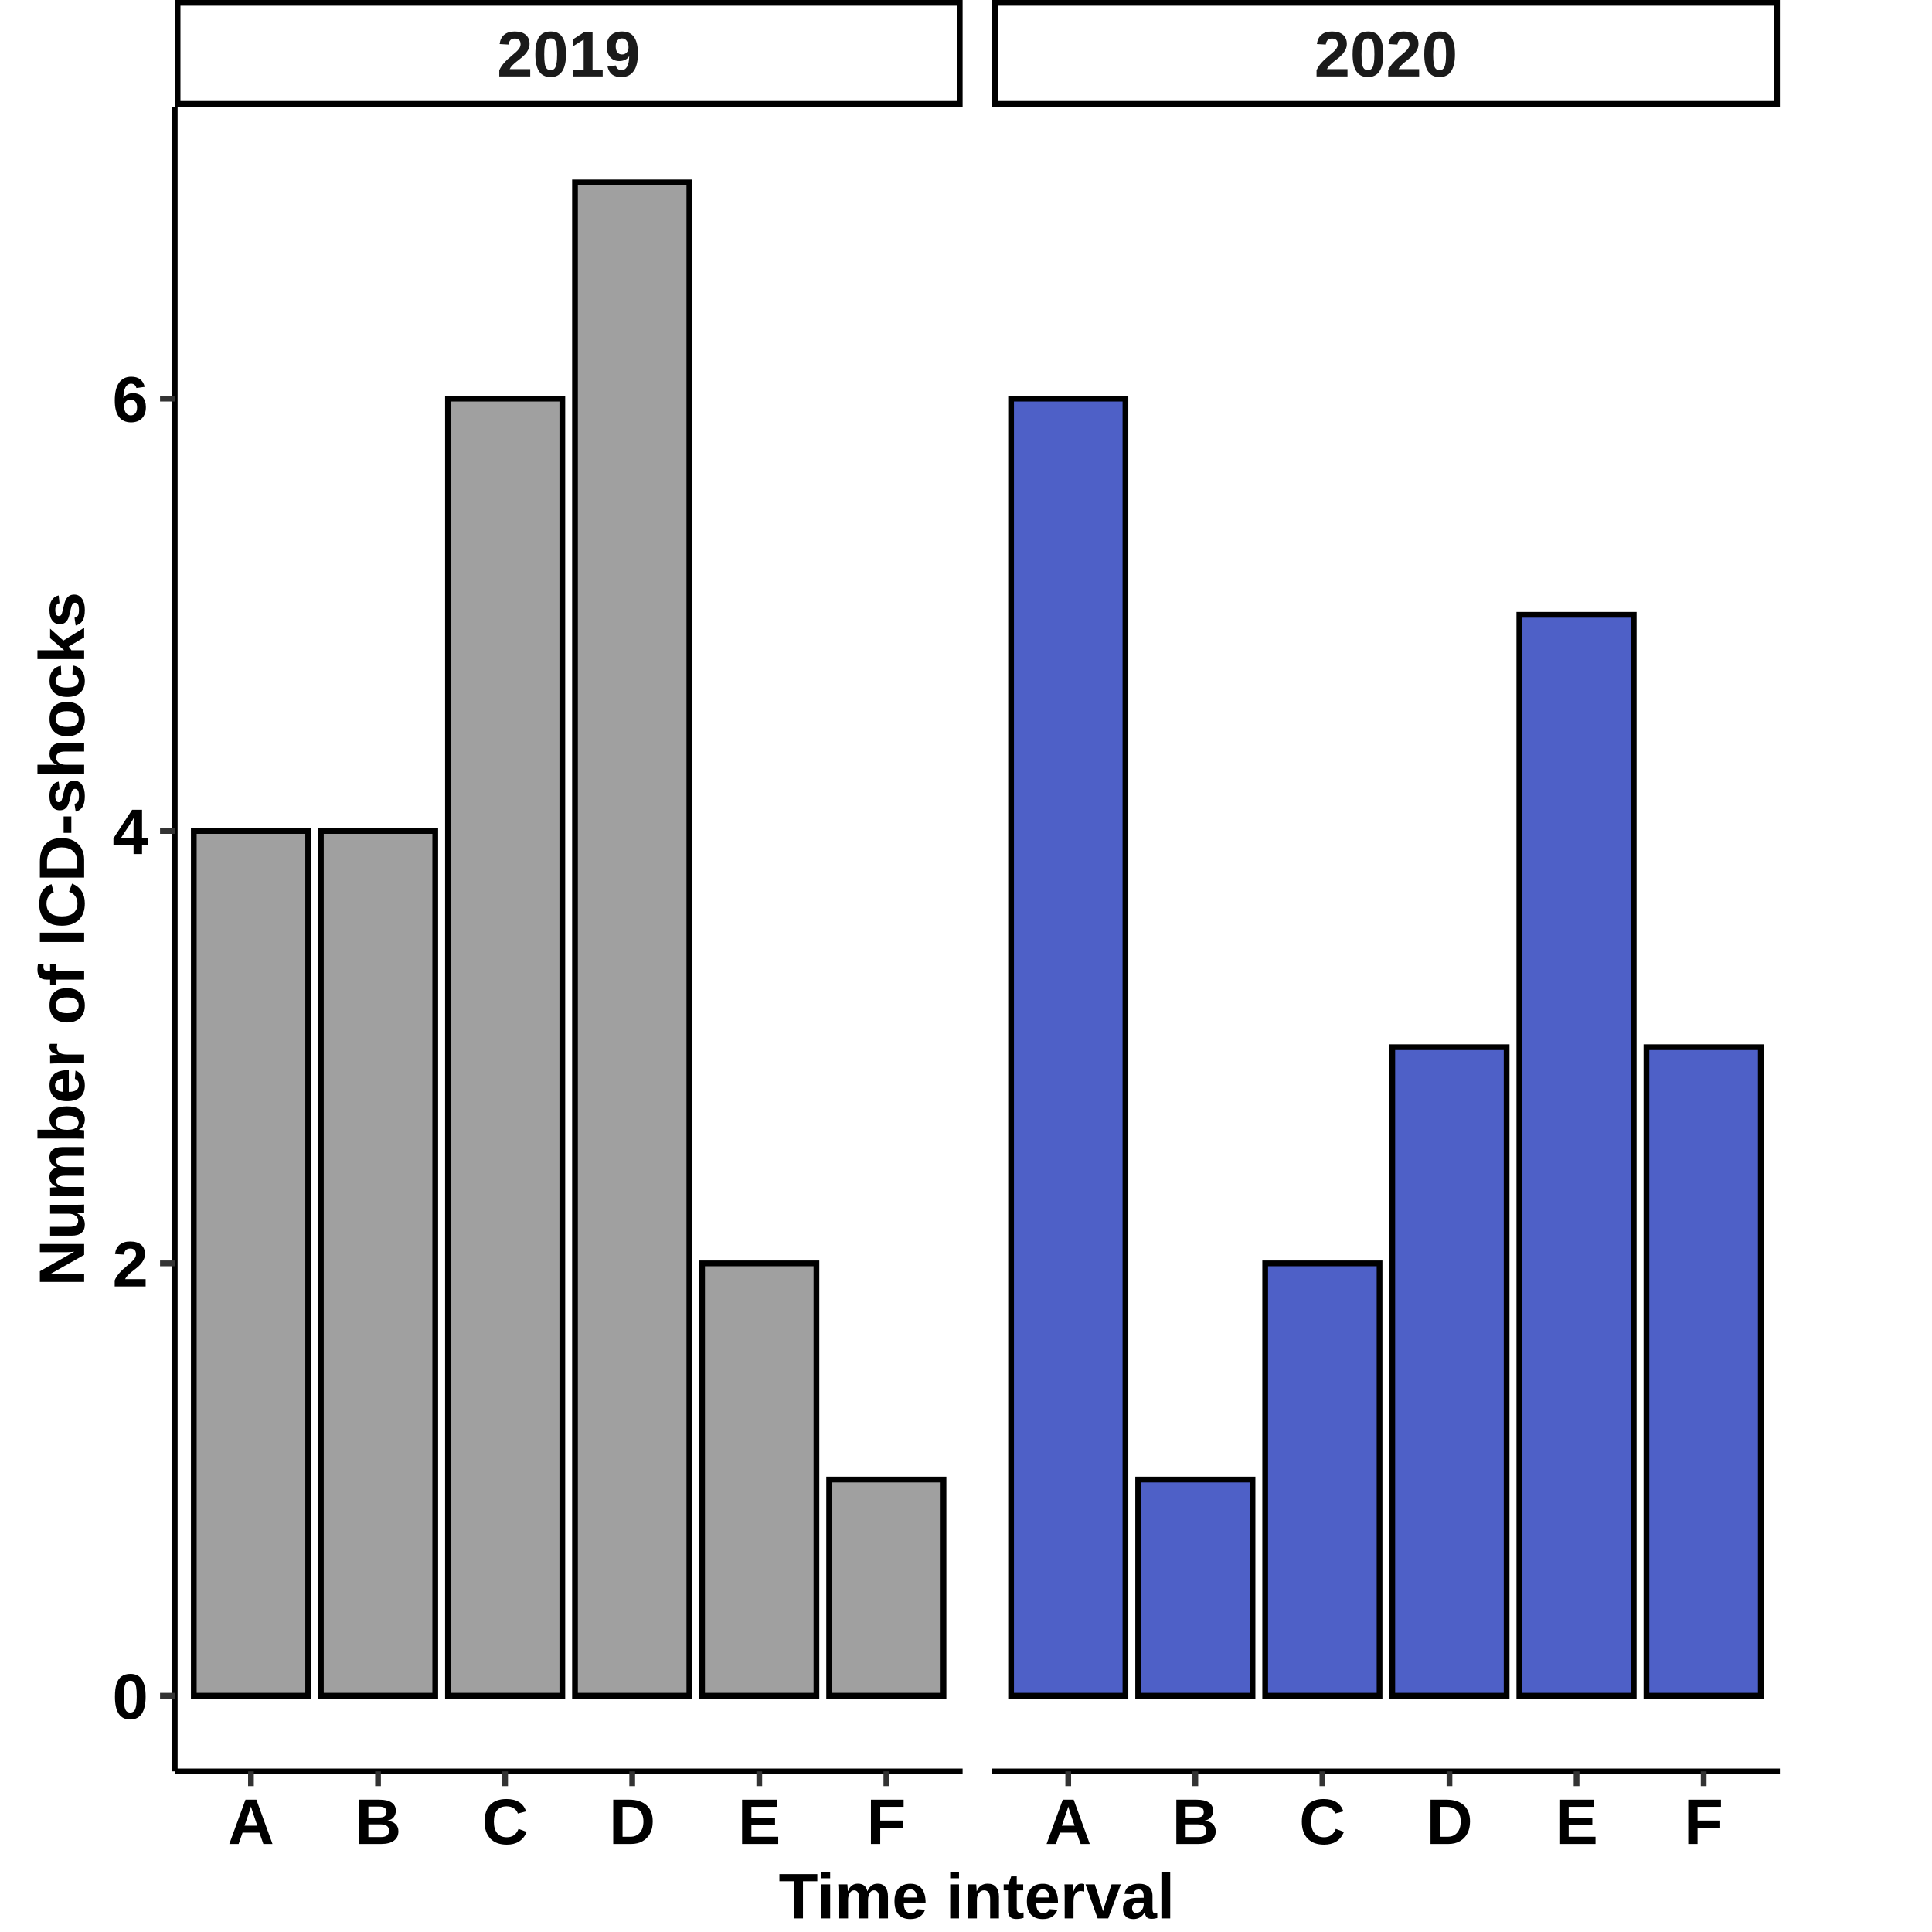
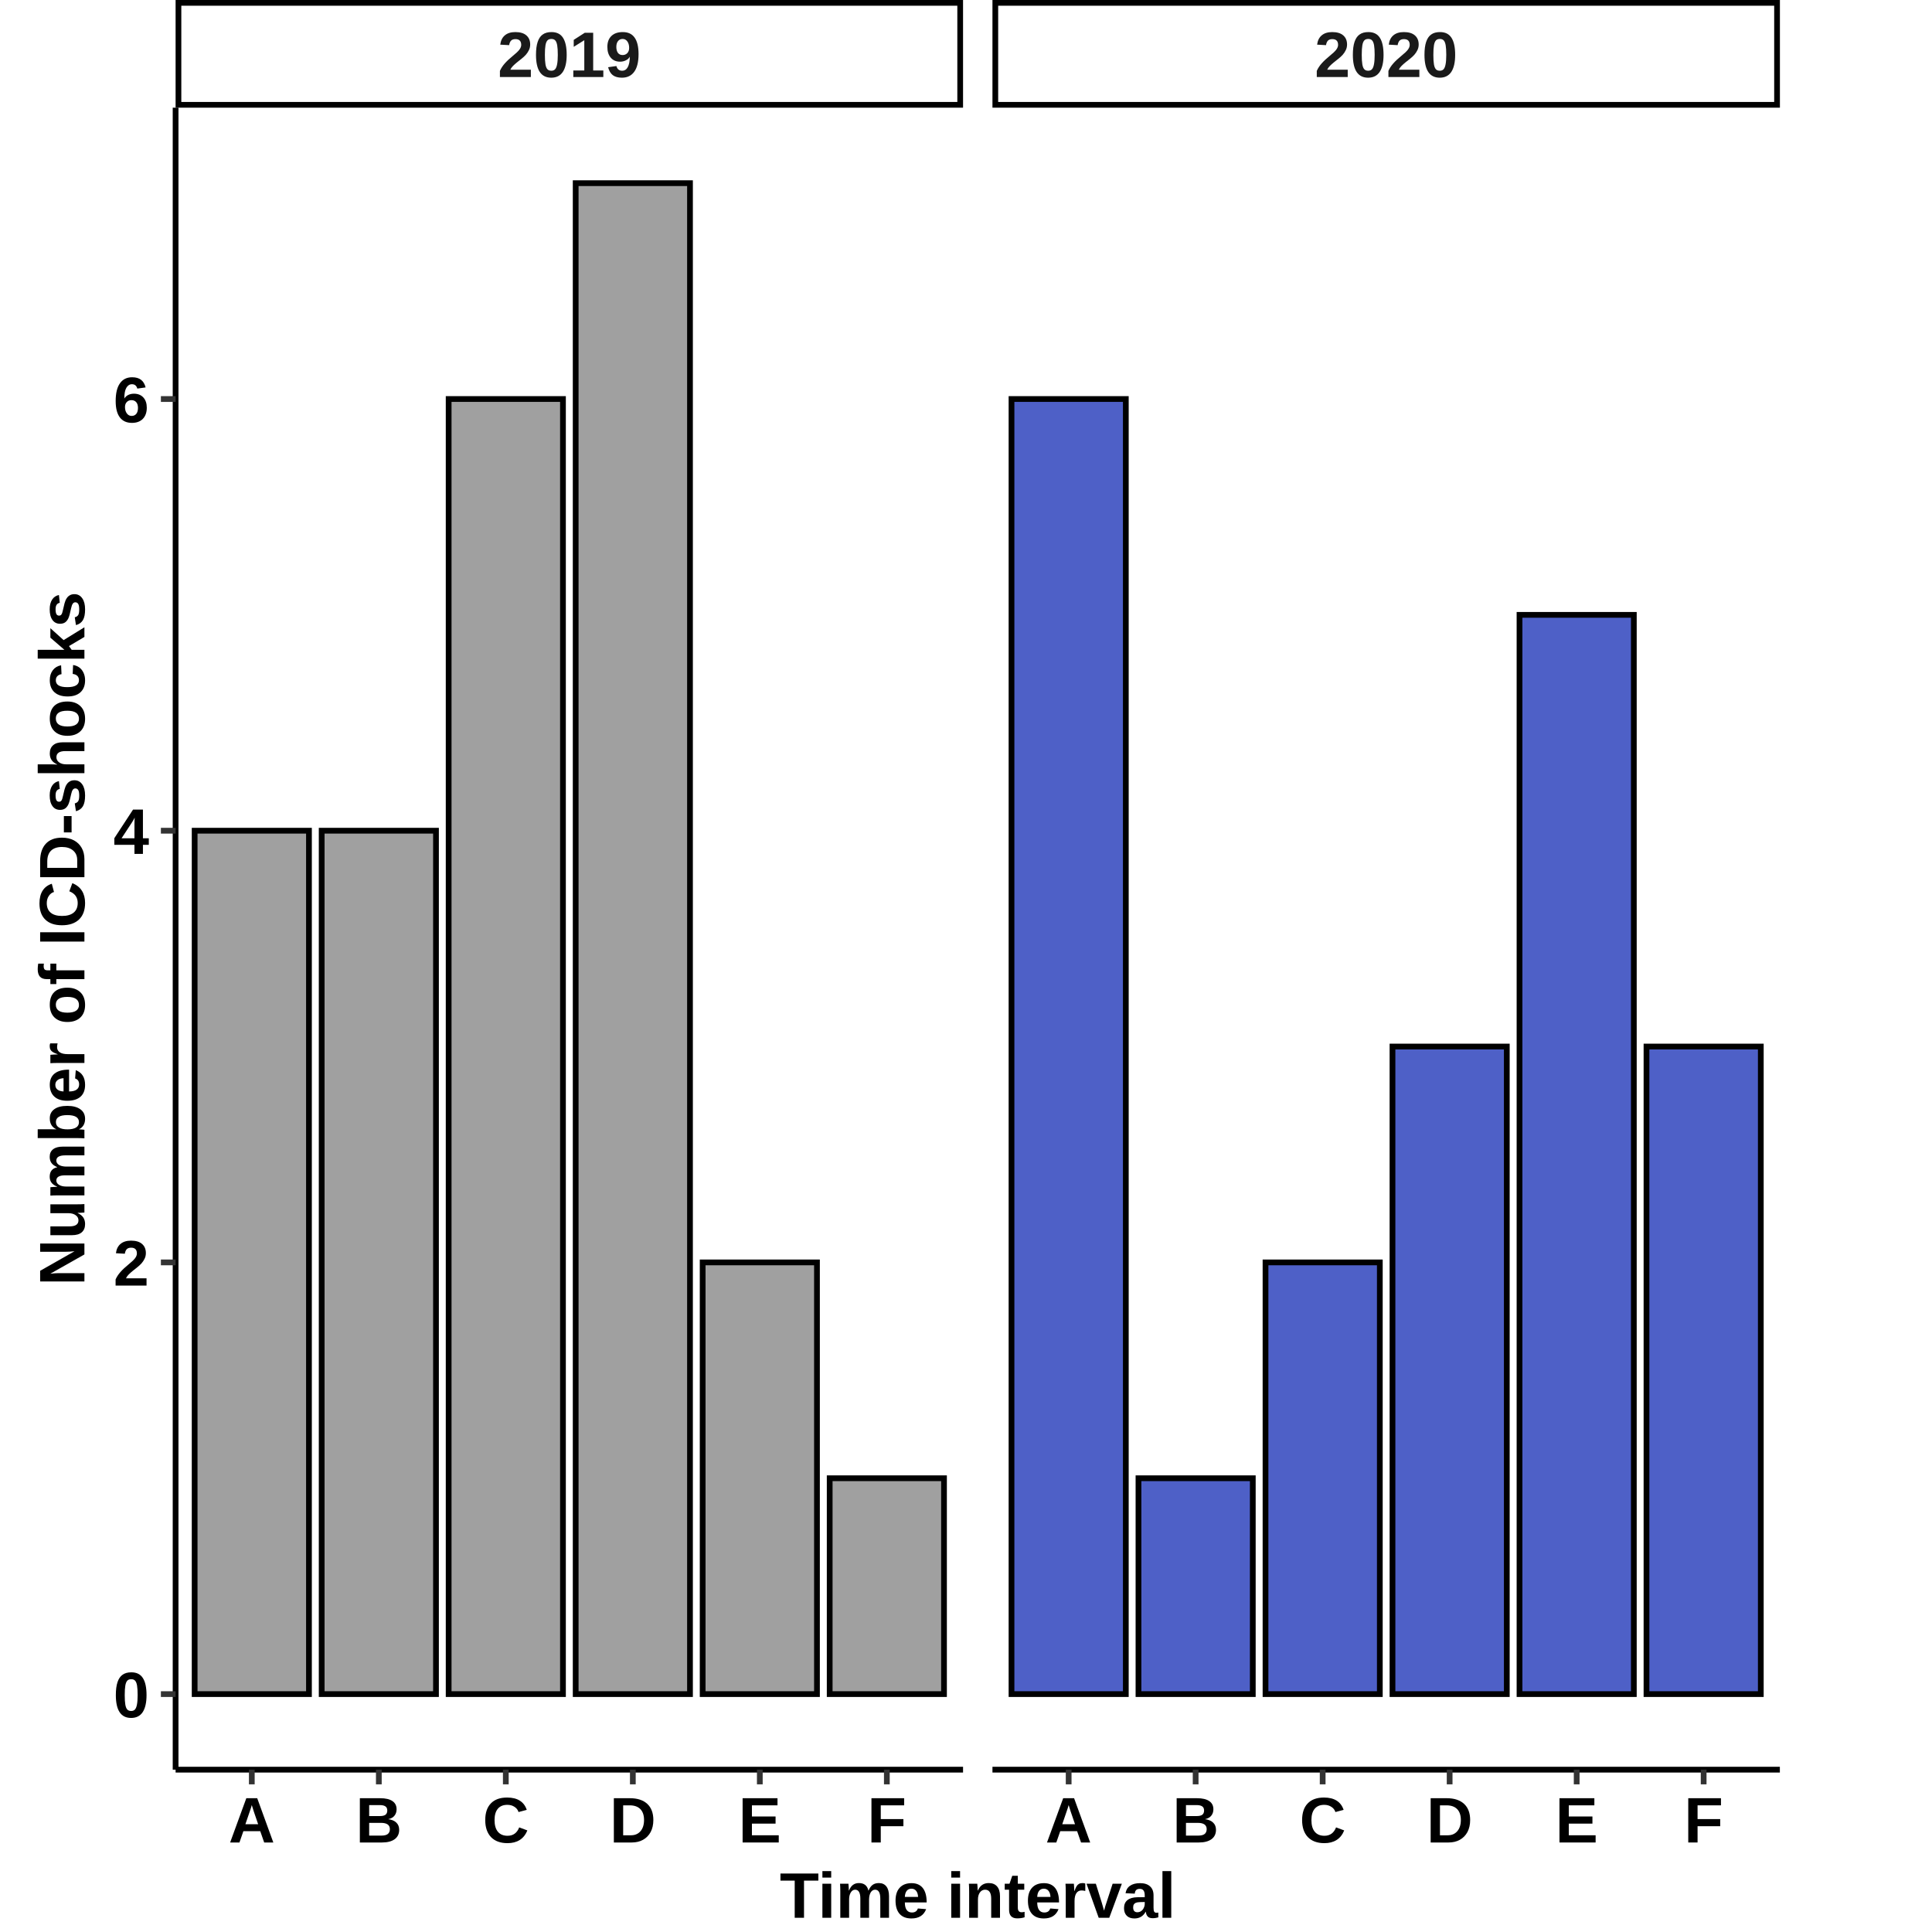
- <svg xmlns="http://www.w3.org/2000/svg" viewBox="0 0 360.00 360.00">
+ <svg xmlns="http://www.w3.org/2000/svg" class="svglite" width="360.00pt" height="360.00pt" viewBox="0 0 360.00 360.00">
  <defs>
    <style type="text/css">
-     line, polyline, polygon, path, rect, circle {
+     .svglite line, .svglite polyline, .svglite polygon, .svglite path, .svglite rect, .svglite circle {
      fill: none;
      stroke: #000000;
      stroke-linecap: round;
      stroke-linejoin: round;
      stroke-miterlimit: 10.00;
    }
  </style>
  </defs>
  <rect width="100%" height="100%" style="stroke: none; fill: #FFFFFF;" />
-   <rect x="0.00" y="0.00" width="360.00" height="360.00" style="stroke-width: 1.07; stroke: #FFFFFF; fill: #FFFFFF;" />
  <defs>
-     <clipPath id="cpMzIuNTZ8MTc5LjM3fDMzMC4wOHwxOS44OQ==">
-       <rect x="32.56" y="19.89" width="146.81" height="310.19" />
-     </clipPath>
-   </defs>
-   <rect x="32.56" y="19.89" width="146.81" height="310.19" style="stroke-width: 1.07; stroke: none; fill: #FFFFFF;" clip-path="url(#cpMzIuNTZ8MTc5LjM3fDMzMC4wOHwxOS44OQ==)" />
-   <rect x="36.11" y="154.84" width="21.31" height="161.14" style="stroke-width: 1.07; stroke-linecap: square; stroke-linejoin: miter; fill: #A0A0A0;" clip-path="url(#cpMzIuNTZ8MTc5LjM3fDMzMC4wOHwxOS44OQ==)" />
-   <rect x="59.79" y="154.84" width="21.31" height="161.14" style="stroke-width: 1.07; stroke-linecap: square; stroke-linejoin: miter; fill: #A0A0A0;" clip-path="url(#cpMzIuNTZ8MTc5LjM3fDMzMC4wOHwxOS44OQ==)" />
-   <rect x="83.47" y="74.28" width="21.31" height="241.70" style="stroke-width: 1.07; stroke-linecap: square; stroke-linejoin: miter; fill: #A0A0A0;" clip-path="url(#cpMzIuNTZ8MTc5LjM3fDMzMC4wOHwxOS44OQ==)" />
-   <rect x="107.14" y="33.99" width="21.31" height="281.99" style="stroke-width: 1.07; stroke-linecap: square; stroke-linejoin: miter; fill: #A0A0A0;" clip-path="url(#cpMzIuNTZ8MTc5LjM3fDMzMC4wOHwxOS44OQ==)" />
-   <rect x="130.82" y="235.41" width="21.31" height="80.57" style="stroke-width: 1.07; stroke-linecap: square; stroke-linejoin: miter; fill: #A0A0A0;" clip-path="url(#cpMzIuNTZ8MTc5LjM3fDMzMC4wOHwxOS44OQ==)" />
-   <rect x="154.50" y="275.70" width="21.31" height="40.28" style="stroke-width: 1.07; stroke-linecap: square; stroke-linejoin: miter; fill: #A0A0A0;" clip-path="url(#cpMzIuNTZ8MTc5LjM3fDMzMC4wOHwxOS44OQ==)" />
-   <defs>
-     <clipPath id="cpMC4wMHwzNjAuMDB8MzYwLjAwfDAuMDA=">
+     <clipPath id="cpMC4wMHwzNjAuMDB8MC4wMHwzNjAuMDA=">
      <rect x="0.00" y="0.00" width="360.00" height="360.00" />
    </clipPath>
  </defs>
+   <g clip-path="url(#cpMC4wMHwzNjAuMDB8MC4wMHwzNjAuMDA=)">
+     <rect x="0.00" y="0.00" width="360.00" height="360.00" style="stroke-width: 1.07; stroke: #FFFFFF; fill: #FFFFFF;" />
+   </g>
  <defs>
-     <clipPath id="cpMTg0Ljg0fDMzMS42NXwzMzAuMDh8MTkuODk=">
-       <rect x="184.84" y="19.89" width="146.81" height="310.19" />
+     <clipPath id="cpMzIuNzJ8MTc5LjQ1fDIwLjA2fDMyOS43NQ==">
+       <rect x="32.72" y="20.06" width="146.73" height="309.69" />
    </clipPath>
  </defs>
-   <rect x="184.84" y="19.89" width="146.81" height="310.19" style="stroke-width: 1.07; stroke: none; fill: #FFFFFF;" clip-path="url(#cpMTg0Ljg0fDMzMS42NXwzMzAuMDh8MTkuODk=)" />
-   <rect x="188.40" y="74.28" width="21.31" height="241.70" style="stroke-width: 1.07; stroke-linecap: square; stroke-linejoin: miter; fill: #4E60C7;" clip-path="url(#cpMTg0Ljg0fDMzMS42NXwzMzAuMDh8MTkuODk=)" />
-   <rect x="212.08" y="275.70" width="21.31" height="40.28" style="stroke-width: 1.07; stroke-linecap: square; stroke-linejoin: miter; fill: #4E60C7;" clip-path="url(#cpMTg0Ljg0fDMzMS42NXwzMzAuMDh8MTkuODk=)" />
-   <rect x="235.75" y="235.41" width="21.31" height="80.57" style="stroke-width: 1.07; stroke-linecap: square; stroke-linejoin: miter; fill: #4E60C7;" clip-path="url(#cpMTg0Ljg0fDMzMS42NXwzMzAuMDh8MTkuODk=)" />
-   <rect x="259.43" y="195.13" width="21.31" height="120.85" style="stroke-width: 1.07; stroke-linecap: square; stroke-linejoin: miter; fill: #4E60C7;" clip-path="url(#cpMTg0Ljg0fDMzMS42NXwzMzAuMDh8MTkuODk=)" />
-   <rect x="283.11" y="114.56" width="21.31" height="201.42" style="stroke-width: 1.07; stroke-linecap: square; stroke-linejoin: miter; fill: #4E60C7;" clip-path="url(#cpMTg0Ljg0fDMzMS42NXwzMzAuMDh8MTkuODk=)" />
-   <rect x="306.79" y="195.13" width="21.31" height="120.85" style="stroke-width: 1.07; stroke-linecap: square; stroke-linejoin: miter; fill: #4E60C7;" clip-path="url(#cpMTg0Ljg0fDMzMS42NXwzMzAuMDh8MTkuODk=)" />
+   <g clip-path="url(#cpMzIuNzJ8MTc5LjQ1fDIwLjA2fDMyOS43NQ==)">
+     <rect x="32.72" y="20.06" width="146.73" height="309.69" style="stroke-width: 1.07; stroke: none; fill: #FFFFFF;" />
+     <rect x="36.27" y="154.79" width="21.30" height="160.88" style="stroke-width: 1.07; stroke-linecap: square; stroke-linejoin: miter; fill: #A0A0A0;" />
+     <rect x="59.94" y="154.79" width="21.30" height="160.88" style="stroke-width: 1.07; stroke-linecap: square; stroke-linejoin: miter; fill: #A0A0A0;" />
+     <rect x="83.60" y="74.35" width="21.30" height="241.32" style="stroke-width: 1.07; stroke-linecap: square; stroke-linejoin: miter; fill: #A0A0A0;" />
+     <rect x="107.27" y="34.13" width="21.30" height="281.54" style="stroke-width: 1.07; stroke-linecap: square; stroke-linejoin: miter; fill: #A0A0A0;" />
+     <rect x="130.93" y="235.23" width="21.30" height="80.44" style="stroke-width: 1.07; stroke-linecap: square; stroke-linejoin: miter; fill: #A0A0A0;" />
+     <rect x="154.60" y="275.45" width="21.30" height="40.22" style="stroke-width: 1.07; stroke-linecap: square; stroke-linejoin: miter; fill: #A0A0A0;" />
+   </g>
+   <g clip-path="url(#cpMC4wMHwzNjAuMDB8MC4wMHwzNjAuMDA=)">
+ </g>
  <defs>
-     <clipPath id="cpMC4wMHwzNjAuMDB8MzYwLjAwfDAuMDA=">
-       <rect x="0.00" y="0.00" width="360.00" height="360.00" />
+     <clipPath id="cpMTg0LjkzfDMzMS42NXwyMC4wNnwzMjkuNzU=">
+       <rect x="184.93" y="20.06" width="146.73" height="309.69" />
    </clipPath>
  </defs>
+   <g clip-path="url(#cpMTg0LjkzfDMzMS42NXwyMC4wNnwzMjkuNzU=)">
+     <rect x="184.93" y="20.06" width="146.73" height="309.69" style="stroke-width: 1.07; stroke: none; fill: #FFFFFF;" />
+     <rect x="188.48" y="74.35" width="21.30" height="241.32" style="stroke-width: 1.07; stroke-linecap: square; stroke-linejoin: miter; fill: #4E60C7;" />
+     <rect x="212.14" y="275.45" width="21.30" height="40.22" style="stroke-width: 1.07; stroke-linecap: square; stroke-linejoin: miter; fill: #4E60C7;" />
+     <rect x="235.81" y="235.23" width="21.30" height="80.44" style="stroke-width: 1.07; stroke-linecap: square; stroke-linejoin: miter; fill: #4E60C7;" />
+     <rect x="259.47" y="195.01" width="21.30" height="120.66" style="stroke-width: 1.07; stroke-linecap: square; stroke-linejoin: miter; fill: #4E60C7;" />
+     <rect x="283.14" y="114.57" width="21.30" height="201.10" style="stroke-width: 1.07; stroke-linecap: square; stroke-linejoin: miter; fill: #4E60C7;" />
+     <rect x="306.80" y="195.01" width="21.30" height="120.66" style="stroke-width: 1.07; stroke-linecap: square; stroke-linejoin: miter; fill: #4E60C7;" />
+   </g>
+   <g clip-path="url(#cpMC4wMHwzNjAuMDB8MC4wMHwzNjAuMDA=)">
+ </g>
  <defs>
-     <clipPath id="cpMzIuNTZ8MTc5LjM3fDE5Ljg5fDAuMDA=">
-       <rect x="32.56" y="0.00" width="146.81" height="19.89" />
+     <clipPath id="cpMzIuNzJ8MTc5LjQ1fDAuMDB8MjAuMDY=">
+       <rect x="32.72" y="0.00" width="146.73" height="20.06" />
    </clipPath>
  </defs>
-   <rect x="32.56" y="0" width="146.81" height="19.89" style="stroke-width: 2.13; fill: #FFFFFF;" clip-path="url(#cpMzIuNTZ8MTc5LjM3fDE5Ljg5fDAuMDA=)" />
-   <g clip-path="url(#cpMzIuNTZ8MTc5LjM3fDE5Ljg5fDAuMDA=)">
-     <text x="92.61" y="14.24" style="font-size: 12.00px; font-weight: bold; fill: #1A1A1A; font-family: Arial;" textLength="26.70px" lengthAdjust="spacingAndGlyphs">2019</text>
+   <g clip-path="url(#cpMzIuNzJ8MTc5LjQ1fDAuMDB8MjAuMDY=)">
+     <rect x="32.72" y="0" width="146.73" height="20.06" style="stroke-width: 2.13; fill: #FFFFFF;" />
+     <text x="106.08" y="14.35" text-anchor="middle" style="font-size: 12.00px; font-weight: bold; fill: #1A1A1A; font-family: Arial;" textLength="26.70px" lengthAdjust="spacingAndGlyphs">2019</text>
  </g>
+   <g clip-path="url(#cpMC4wMHwzNjAuMDB8MC4wMHwzNjAuMDA=)">
+ </g>
  <defs>
-     <clipPath id="cpMC4wMHwzNjAuMDB8MzYwLjAwfDAuMDA=">
-       <rect x="0.00" y="0.00" width="360.00" height="360.00" />
+     <clipPath id="cpMTg0LjkzfDMzMS42NXwwLjAwfDIwLjA2">
+       <rect x="184.93" y="0.00" width="146.73" height="20.06" />
    </clipPath>
  </defs>
-   <defs>
-     <clipPath id="cpMTg0Ljg0fDMzMS42NXwxOS44OXwwLjAw">
-       <rect x="184.84" y="0.00" width="146.81" height="19.89" />
-     </clipPath>
-   </defs>
-   <rect x="184.84" y="0" width="146.81" height="19.89" style="stroke-width: 2.13; fill: #FFFFFF;" clip-path="url(#cpMTg0Ljg0fDMzMS42NXwxOS44OXwwLjAw)" />
-   <g clip-path="url(#cpMTg0Ljg0fDMzMS42NXwxOS44OXwwLjAw)">
-     <text x="244.90" y="14.24" style="font-size: 12.00px; font-weight: bold; fill: #1A1A1A; font-family: Arial;" textLength="26.70px" lengthAdjust="spacingAndGlyphs">2020</text>
+   <g clip-path="url(#cpMTg0LjkzfDMzMS42NXwwLjAwfDIwLjA2)">
+     <rect x="184.93" y="0" width="146.73" height="20.06" style="stroke-width: 2.13; fill: #FFFFFF;" />
+     <text x="258.29" y="14.35" text-anchor="middle" style="font-size: 12.00px; font-weight: bold; fill: #1A1A1A; font-family: Arial;" textLength="26.70px" lengthAdjust="spacingAndGlyphs">2020</text>
  </g>
-   <defs>
-     <clipPath id="cpMC4wMHwzNjAuMDB8MzYwLjAwfDAuMDA=">
-       <rect x="0.00" y="0.00" width="360.00" height="360.00" />
-     </clipPath>
-   </defs>
-   <polyline points="32.56,330.08 179.37,330.08 " style="stroke-width: 1.07; stroke-linecap: butt;" clip-path="url(#cpMC4wMHwzNjAuMDB8MzYwLjAwfDAuMDA=)" />
-   <polyline points="46.76,332.82 46.76,330.08 " style="stroke-width: 1.07; stroke: #333333; stroke-linecap: butt;" clip-path="url(#cpMC4wMHwzNjAuMDB8MzYwLjAwfDAuMDA=)" />
-   <polyline points="70.44,332.82 70.44,330.08 " style="stroke-width: 1.07; stroke: #333333; stroke-linecap: butt;" clip-path="url(#cpMC4wMHwzNjAuMDB8MzYwLjAwfDAuMDA=)" />
-   <polyline points="94.12,332.82 94.12,330.08 " style="stroke-width: 1.07; stroke: #333333; stroke-linecap: butt;" clip-path="url(#cpMC4wMHwzNjAuMDB8MzYwLjAwfDAuMDA=)" />
-   <polyline points="117.80,332.82 117.80,330.08 " style="stroke-width: 1.07; stroke: #333333; stroke-linecap: butt;" clip-path="url(#cpMC4wMHwzNjAuMDB8MzYwLjAwfDAuMDA=)" />
-   <polyline points="141.48,332.82 141.48,330.08 " style="stroke-width: 1.07; stroke: #333333; stroke-linecap: butt;" clip-path="url(#cpMC4wMHwzNjAuMDB8MzYwLjAwfDAuMDA=)" />
-   <polyline points="165.16,332.82 165.16,330.08 " style="stroke-width: 1.07; stroke: #333333; stroke-linecap: butt;" clip-path="url(#cpMC4wMHwzNjAuMDB8MzYwLjAwfDAuMDA=)" />
-   <g clip-path="url(#cpMC4wMHwzNjAuMDB8MzYwLjAwfDAuMDA=)">
-     <text x="42.43" y="343.60" style="font-size: 12.00px; font-weight: bold; font-family: Arial;" textLength="8.67px" lengthAdjust="spacingAndGlyphs">A</text>
-   </g>
-   <g clip-path="url(#cpMC4wMHwzNjAuMDB8MzYwLjAwfDAuMDA=)">
-     <text x="66.11" y="343.60" style="font-size: 12.00px; font-weight: bold; font-family: Arial;" textLength="8.67px" lengthAdjust="spacingAndGlyphs">B</text>
-   </g>
-   <g clip-path="url(#cpMC4wMHwzNjAuMDB8MzYwLjAwfDAuMDA=)">
-     <text x="89.79" y="343.60" style="font-size: 12.00px; font-weight: bold; font-family: Arial;" textLength="8.67px" lengthAdjust="spacingAndGlyphs">C</text>
-   </g>
-   <g clip-path="url(#cpMC4wMHwzNjAuMDB8MzYwLjAwfDAuMDA=)">
-     <text x="113.47" y="343.60" style="font-size: 12.00px; font-weight: bold; font-family: Arial;" textLength="8.67px" lengthAdjust="spacingAndGlyphs">D</text>
-   </g>
-   <g clip-path="url(#cpMC4wMHwzNjAuMDB8MzYwLjAwfDAuMDA=)">
-     <text x="137.48" y="343.60" style="font-size: 12.00px; font-weight: bold; font-family: Arial;" textLength="8.00px" lengthAdjust="spacingAndGlyphs">E</text>
-   </g>
-   <g clip-path="url(#cpMC4wMHwzNjAuMDB8MzYwLjAwfDAuMDA=)">
-     <text x="161.49" y="343.60" style="font-size: 12.00px; font-weight: bold; font-family: Arial;" textLength="7.33px" lengthAdjust="spacingAndGlyphs">F</text>
-   </g>
-   <polyline points="184.84,330.08 331.65,330.08 " style="stroke-width: 1.07; stroke-linecap: butt;" clip-path="url(#cpMC4wMHwzNjAuMDB8MzYwLjAwfDAuMDA=)" />
-   <polyline points="199.05,332.82 199.05,330.08 " style="stroke-width: 1.07; stroke: #333333; stroke-linecap: butt;" clip-path="url(#cpMC4wMHwzNjAuMDB8MzYwLjAwfDAuMDA=)" />
-   <polyline points="222.73,332.82 222.73,330.08 " style="stroke-width: 1.07; stroke: #333333; stroke-linecap: butt;" clip-path="url(#cpMC4wMHwzNjAuMDB8MzYwLjAwfDAuMDA=)" />
-   <polyline points="246.41,332.82 246.41,330.08 " style="stroke-width: 1.07; stroke: #333333; stroke-linecap: butt;" clip-path="url(#cpMC4wMHwzNjAuMDB8MzYwLjAwfDAuMDA=)" />
-   <polyline points="270.09,332.82 270.09,330.08 " style="stroke-width: 1.07; stroke: #333333; stroke-linecap: butt;" clip-path="url(#cpMC4wMHwzNjAuMDB8MzYwLjAwfDAuMDA=)" />
-   <polyline points="293.77,332.82 293.77,330.08 " style="stroke-width: 1.07; stroke: #333333; stroke-linecap: butt;" clip-path="url(#cpMC4wMHwzNjAuMDB8MzYwLjAwfDAuMDA=)" />
-   <polyline points="317.45,332.82 317.45,330.08 " style="stroke-width: 1.07; stroke: #333333; stroke-linecap: butt;" clip-path="url(#cpMC4wMHwzNjAuMDB8MzYwLjAwfDAuMDA=)" />
-   <g clip-path="url(#cpMC4wMHwzNjAuMDB8MzYwLjAwfDAuMDA=)">
-     <text x="194.72" y="343.60" style="font-size: 12.00px; font-weight: bold; font-family: Arial;" textLength="8.67px" lengthAdjust="spacingAndGlyphs">A</text>
-   </g>
-   <g clip-path="url(#cpMC4wMHwzNjAuMDB8MzYwLjAwfDAuMDA=)">
-     <text x="218.40" y="343.60" style="font-size: 12.00px; font-weight: bold; font-family: Arial;" textLength="8.67px" lengthAdjust="spacingAndGlyphs">B</text>
-   </g>
-   <g clip-path="url(#cpMC4wMHwzNjAuMDB8MzYwLjAwfDAuMDA=)">
-     <text x="242.08" y="343.60" style="font-size: 12.00px; font-weight: bold; font-family: Arial;" textLength="8.67px" lengthAdjust="spacingAndGlyphs">C</text>
-   </g>
-   <g clip-path="url(#cpMC4wMHwzNjAuMDB8MzYwLjAwfDAuMDA=)">
-     <text x="265.76" y="343.60" style="font-size: 12.00px; font-weight: bold; font-family: Arial;" textLength="8.67px" lengthAdjust="spacingAndGlyphs">D</text>
-   </g>
-   <g clip-path="url(#cpMC4wMHwzNjAuMDB8MzYwLjAwfDAuMDA=)">
-     <text x="289.77" y="343.60" style="font-size: 12.00px; font-weight: bold; font-family: Arial;" textLength="8.00px" lengthAdjust="spacingAndGlyphs">E</text>
-   </g>
-   <g clip-path="url(#cpMC4wMHwzNjAuMDB8MzYwLjAwfDAuMDA=)">
-     <text x="313.78" y="343.60" style="font-size: 12.00px; font-weight: bold; font-family: Arial;" textLength="7.33px" lengthAdjust="spacingAndGlyphs">F</text>
-   </g>
-   <polyline points="32.56,330.08 32.56,19.89 " style="stroke-width: 1.07; stroke-linecap: butt;" clip-path="url(#cpMC4wMHwzNjAuMDB8MzYwLjAwfDAuMDA=)" />
-   <g clip-path="url(#cpMC4wMHwzNjAuMDB8MzYwLjAwfDAuMDA=)">
-     <text x="20.95" y="320.28" style="font-size: 12.00px; font-weight: bold; font-family: Arial;" textLength="6.67px" lengthAdjust="spacingAndGlyphs">0</text>
-   </g>
-   <g clip-path="url(#cpMC4wMHwzNjAuMDB8MzYwLjAwfDAuMDA=)">
-     <text x="20.95" y="239.71" style="font-size: 12.00px; font-weight: bold; font-family: Arial;" textLength="6.67px" lengthAdjust="spacingAndGlyphs">2</text>
-   </g>
-   <g clip-path="url(#cpMC4wMHwzNjAuMDB8MzYwLjAwfDAuMDA=)">
-     <text x="20.95" y="159.14" style="font-size: 12.00px; font-weight: bold; font-family: Arial;" textLength="6.67px" lengthAdjust="spacingAndGlyphs">4</text>
-   </g>
-   <g clip-path="url(#cpMC4wMHwzNjAuMDB8MzYwLjAwfDAuMDA=)">
-     <text x="20.95" y="78.57" style="font-size: 12.00px; font-weight: bold; font-family: Arial;" textLength="6.67px" lengthAdjust="spacingAndGlyphs">6</text>
-   </g>
-   <polyline points="29.82,315.98 32.56,315.98 " style="stroke-width: 1.07; stroke: #333333; stroke-linecap: butt;" clip-path="url(#cpMC4wMHwzNjAuMDB8MzYwLjAwfDAuMDA=)" />
-   <polyline points="29.82,235.41 32.56,235.41 " style="stroke-width: 1.07; stroke: #333333; stroke-linecap: butt;" clip-path="url(#cpMC4wMHwzNjAuMDB8MzYwLjAwfDAuMDA=)" />
-   <polyline points="29.82,154.84 32.56,154.84 " style="stroke-width: 1.07; stroke: #333333; stroke-linecap: butt;" clip-path="url(#cpMC4wMHwzNjAuMDB8MzYwLjAwfDAuMDA=)" />
-   <polyline points="29.82,74.28 32.56,74.28 " style="stroke-width: 1.07; stroke: #333333; stroke-linecap: butt;" clip-path="url(#cpMC4wMHwzNjAuMDB8MzYwLjAwfDAuMDA=)" />
-   <g clip-path="url(#cpMC4wMHwzNjAuMDB8MzYwLjAwfDAuMDA=)">
-     <text x="145.09" y="357.47" style="font-size: 12.00px; font-weight: bold; font-family: Arial;" textLength="74.03px" lengthAdjust="spacingAndGlyphs">Time interval</text>
-   </g>
-   <g clip-path="url(#cpMC4wMHwzNjAuMDB8MzYwLjAwfDAuMDA=)">
-     <text transform="translate(15.68,239.66) rotate(-90)" style="font-size: 12.00px; font-weight: bold; font-family: Arial;" textLength="129.35px" lengthAdjust="spacingAndGlyphs">Number of ICD-shocks</text>
+   <g clip-path="url(#cpMC4wMHwzNjAuMDB8MC4wMHwzNjAuMDA=)">
+     <polyline points="32.72,329.75 179.45,329.75 " style="stroke-width: 1.07; stroke-linecap: butt;" />
+     <polyline points="46.92,332.49 46.92,329.75 " style="stroke-width: 1.07; stroke: #333333; stroke-linecap: butt;" />
+     <polyline points="70.59,332.49 70.59,329.75 " style="stroke-width: 1.07; stroke: #333333; stroke-linecap: butt;" />
+     <polyline points="94.25,332.49 94.25,329.75 " style="stroke-width: 1.07; stroke: #333333; stroke-linecap: butt;" />
+     <polyline points="117.92,332.49 117.92,329.75 " style="stroke-width: 1.07; stroke: #333333; stroke-linecap: butt;" />
+     <polyline points="141.58,332.49 141.58,329.75 " style="stroke-width: 1.07; stroke: #333333; stroke-linecap: butt;" />
+     <polyline points="165.25,332.49 165.25,329.75 " style="stroke-width: 1.07; stroke: #333333; stroke-linecap: butt;" />
+     <text x="46.92" y="343.32" text-anchor="middle" style="font-size: 12.00px; font-weight: bold; font-family: Arial;" textLength="8.67px" lengthAdjust="spacingAndGlyphs">A</text>
+     <text x="70.59" y="343.32" text-anchor="middle" style="font-size: 12.00px; font-weight: bold; font-family: Arial;" textLength="8.67px" lengthAdjust="spacingAndGlyphs">B</text>
+     <text x="94.25" y="343.32" text-anchor="middle" style="font-size: 12.00px; font-weight: bold; font-family: Arial;" textLength="8.67px" lengthAdjust="spacingAndGlyphs">C</text>
+     <text x="117.92" y="343.32" text-anchor="middle" style="font-size: 12.00px; font-weight: bold; font-family: Arial;" textLength="8.67px" lengthAdjust="spacingAndGlyphs">D</text>
+     <text x="141.58" y="343.32" text-anchor="middle" style="font-size: 12.00px; font-weight: bold; font-family: Arial;" textLength="8.01px" lengthAdjust="spacingAndGlyphs">E</text>
+     <text x="165.25" y="343.32" text-anchor="middle" style="font-size: 12.00px; font-weight: bold; font-family: Arial;" textLength="7.33px" lengthAdjust="spacingAndGlyphs">F</text>
+     <polyline points="184.93,329.75 331.65,329.75 " style="stroke-width: 1.07; stroke-linecap: butt;" />
+     <polyline points="199.13,332.49 199.13,329.75 " style="stroke-width: 1.07; stroke: #333333; stroke-linecap: butt;" />
+     <polyline points="222.79,332.49 222.79,329.75 " style="stroke-width: 1.07; stroke: #333333; stroke-linecap: butt;" />
+     <polyline points="246.46,332.49 246.46,329.75 " style="stroke-width: 1.07; stroke: #333333; stroke-linecap: butt;" />
+     <polyline points="270.12,332.49 270.12,329.75 " style="stroke-width: 1.07; stroke: #333333; stroke-linecap: butt;" />
+     <polyline points="293.79,332.49 293.79,329.75 " style="stroke-width: 1.07; stroke: #333333; stroke-linecap: butt;" />
+     <polyline points="317.45,332.49 317.45,329.75 " style="stroke-width: 1.07; stroke: #333333; stroke-linecap: butt;" />
+     <text x="199.13" y="343.32" text-anchor="middle" style="font-size: 12.00px; font-weight: bold; font-family: Arial;" textLength="8.67px" lengthAdjust="spacingAndGlyphs">A</text>
+     <text x="222.79" y="343.32" text-anchor="middle" style="font-size: 12.00px; font-weight: bold; font-family: Arial;" textLength="8.67px" lengthAdjust="spacingAndGlyphs">B</text>
+     <text x="246.46" y="343.32" text-anchor="middle" style="font-size: 12.00px; font-weight: bold; font-family: Arial;" textLength="8.67px" lengthAdjust="spacingAndGlyphs">C</text>
+     <text x="270.12" y="343.32" text-anchor="middle" style="font-size: 12.00px; font-weight: bold; font-family: Arial;" textLength="8.67px" lengthAdjust="spacingAndGlyphs">D</text>
+     <text x="293.79" y="343.32" text-anchor="middle" style="font-size: 12.00px; font-weight: bold; font-family: Arial;" textLength="8.01px" lengthAdjust="spacingAndGlyphs">E</text>
+     <text x="317.45" y="343.32" text-anchor="middle" style="font-size: 12.00px; font-weight: bold; font-family: Arial;" textLength="7.33px" lengthAdjust="spacingAndGlyphs">F</text>
+     <polyline points="32.72,329.75 32.72,20.06 " style="stroke-width: 1.07; stroke-linecap: butt;" />
+     <text x="27.79" y="319.99" text-anchor="end" style="font-size: 12.00px; font-weight: bold; font-family: Arial;" textLength="6.67px" lengthAdjust="spacingAndGlyphs">0</text>
+     <text x="27.79" y="239.55" text-anchor="end" style="font-size: 12.00px; font-weight: bold; font-family: Arial;" textLength="6.67px" lengthAdjust="spacingAndGlyphs">2</text>
+     <text x="27.79" y="159.11" text-anchor="end" style="font-size: 12.00px; font-weight: bold; font-family: Arial;" textLength="6.67px" lengthAdjust="spacingAndGlyphs">4</text>
+     <text x="27.79" y="78.67" text-anchor="end" style="font-size: 12.00px; font-weight: bold; font-family: Arial;" textLength="6.67px" lengthAdjust="spacingAndGlyphs">6</text>
+     <polyline points="29.98,315.67 32.72,315.67 " style="stroke-width: 1.07; stroke: #333333; stroke-linecap: butt;" />
+     <polyline points="29.98,235.23 32.72,235.23 " style="stroke-width: 1.07; stroke: #333333; stroke-linecap: butt;" />
+     <polyline points="29.98,154.79 32.72,154.79 " style="stroke-width: 1.07; stroke: #333333; stroke-linecap: butt;" />
+     <polyline points="29.98,74.35 32.72,74.35 " style="stroke-width: 1.07; stroke: #333333; stroke-linecap: butt;" />
+     <text x="182.19" y="357.35" text-anchor="middle" style="font-size: 12.00px; font-weight: bold; font-family: Arial;" textLength="74.03px" lengthAdjust="spacingAndGlyphs">Time interval</text>
+     <text transform="translate(15.73,174.90) rotate(-90)" text-anchor="middle" style="font-size: 12.00px; font-weight: bold; font-family: Arial;" textLength="129.36px" lengthAdjust="spacingAndGlyphs">Number of ICD-shocks</text>
  </g>
</svg>
